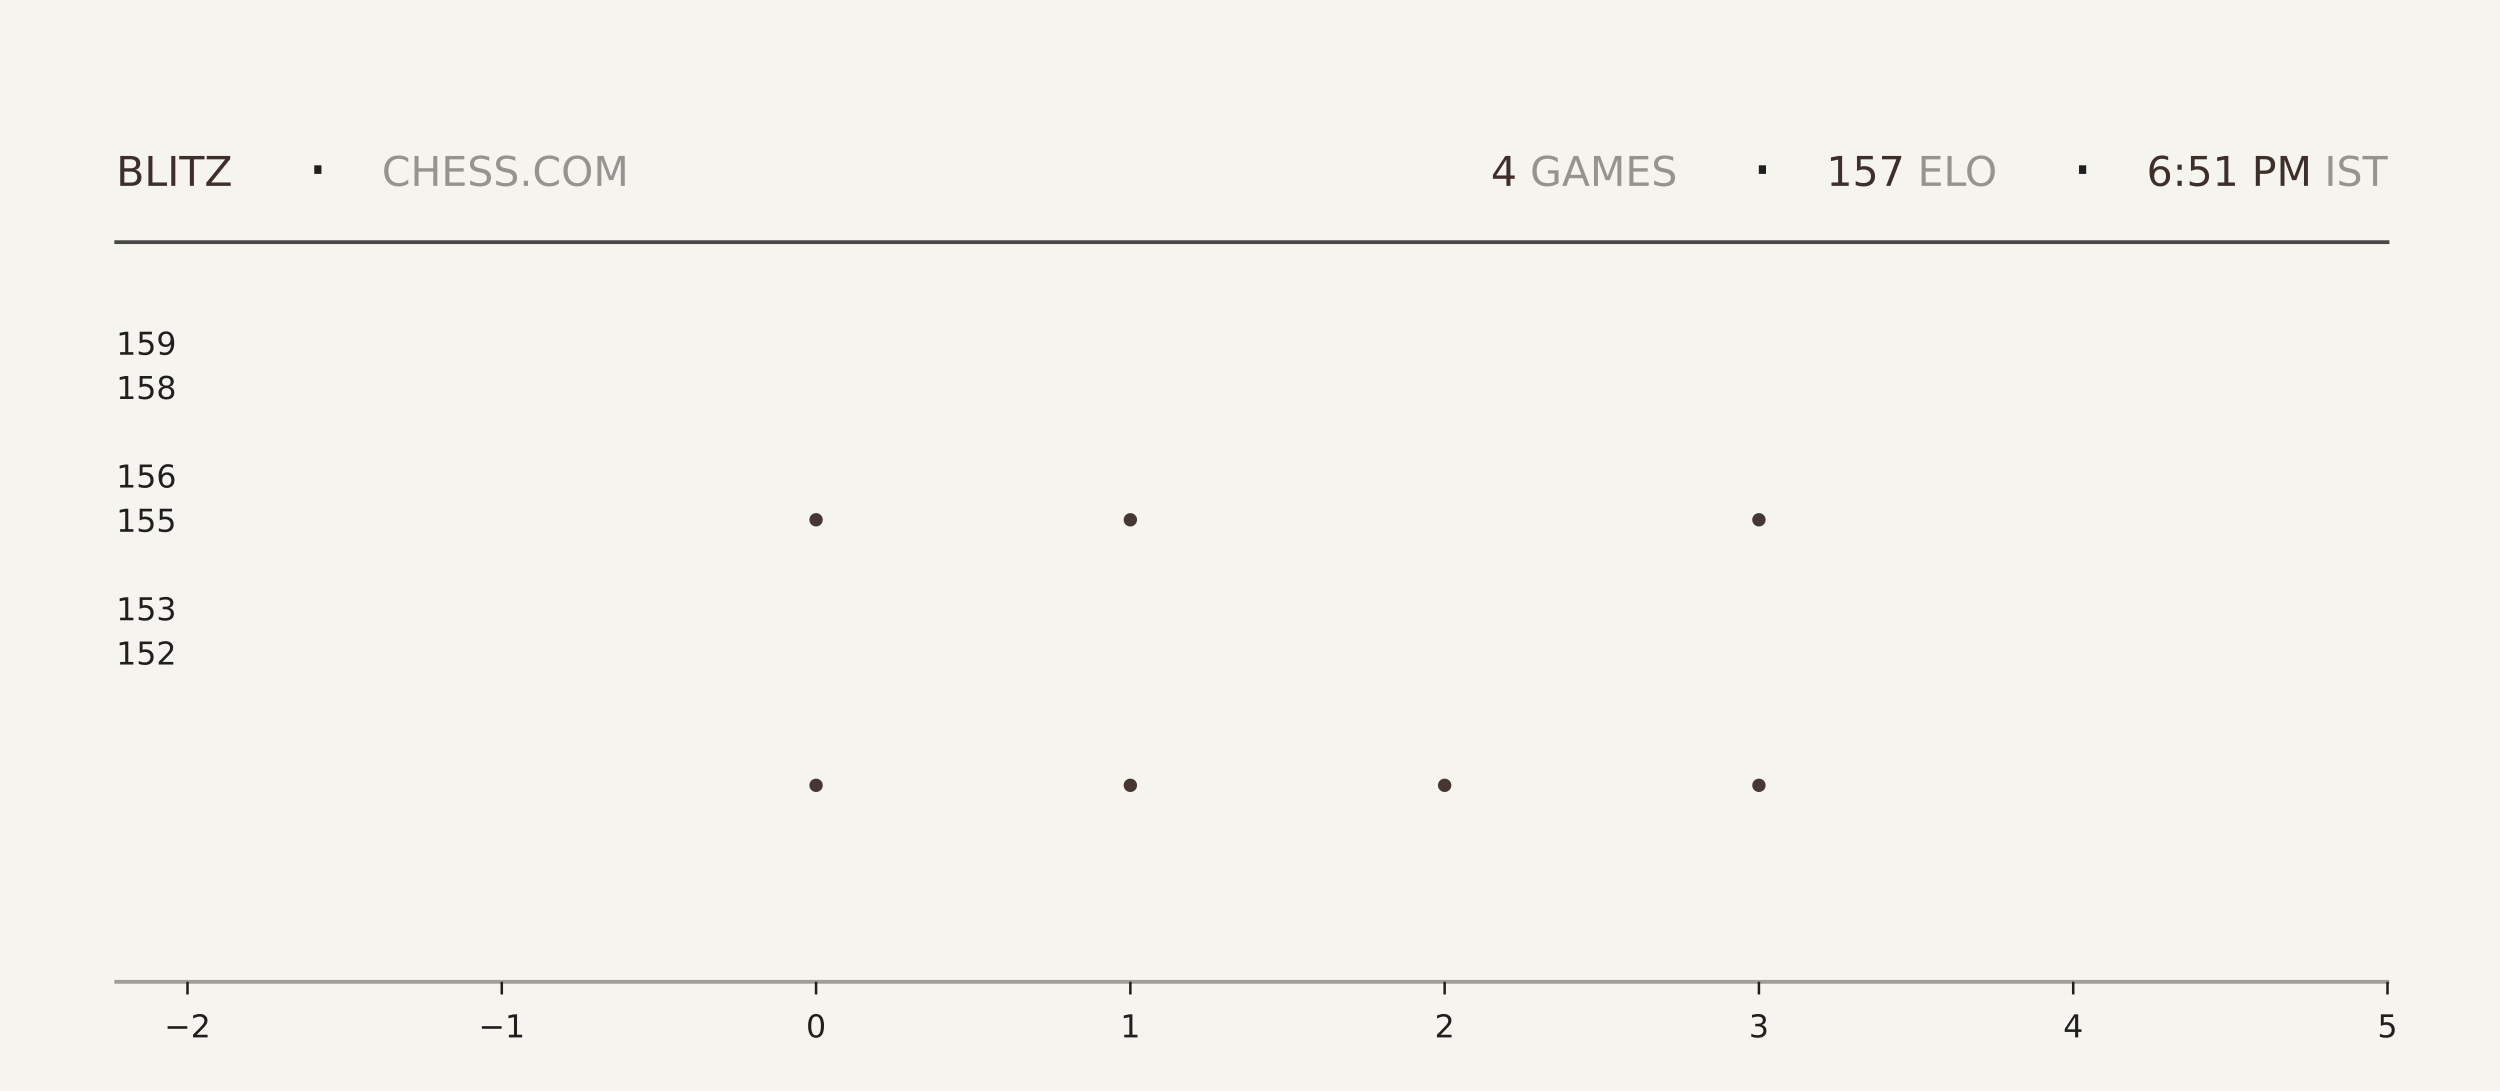
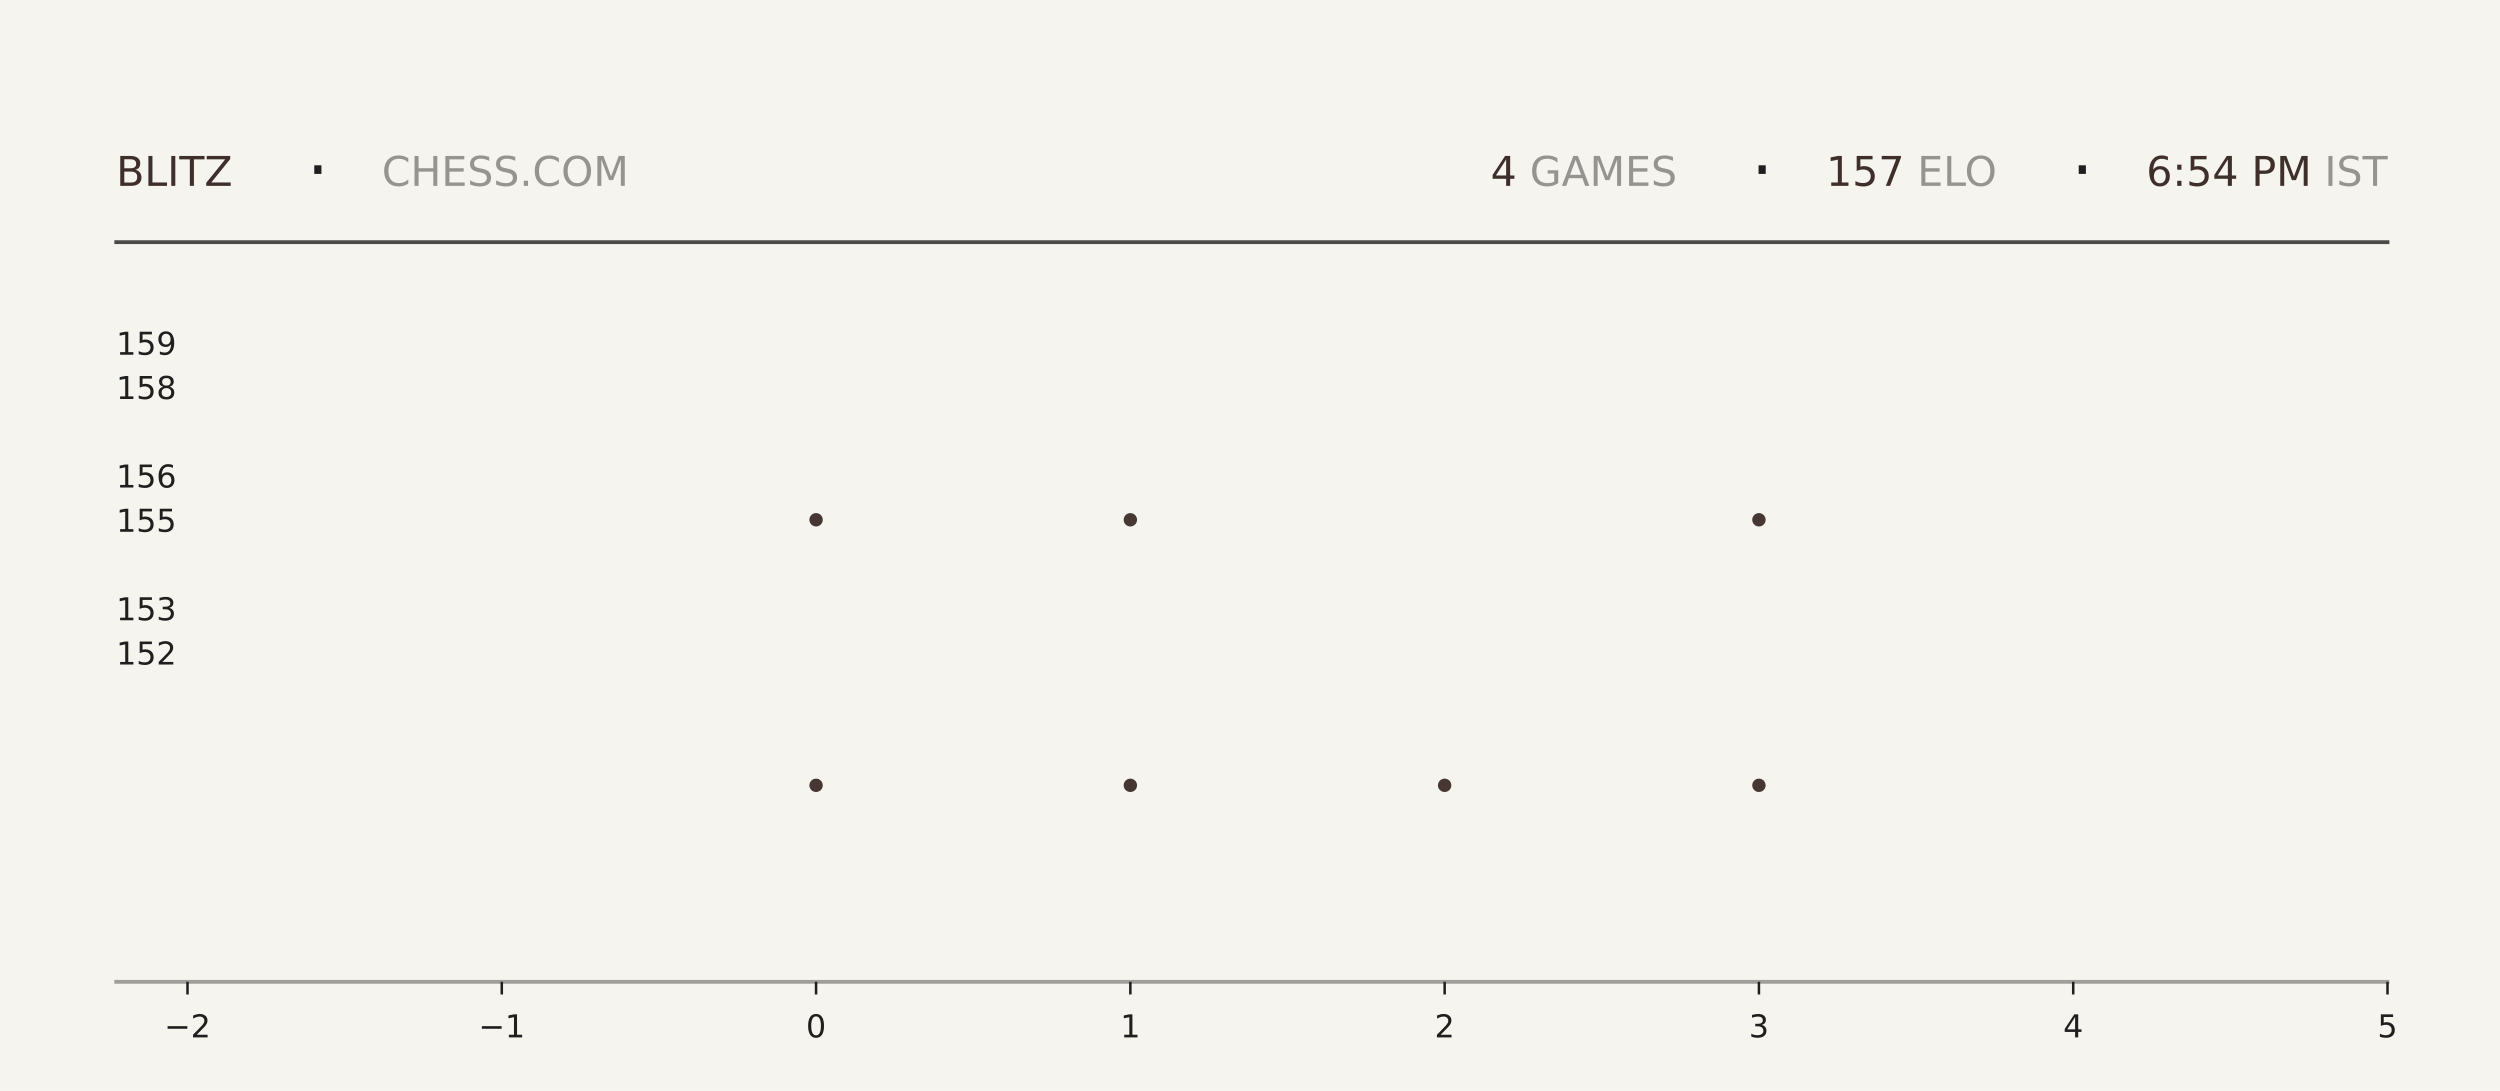
<svg xmlns="http://www.w3.org/2000/svg" xmlns:xlink="http://www.w3.org/1999/xlink" width="792pt" height="345.6pt" viewBox="0 0 792 345.6" version="1.1">
  <defs>
    <style type="text/css">*{stroke-linejoin: round; stroke-linecap: butt}</style>
  </defs>
  <g id="figure_1">
    <g id="patch_1">
      <path d="M 0 345.6  L 792 345.6  L 792 0  L 0 0  z " style="fill: #f6f4ef" />
    </g>
    <g id="axes_1">
      <g id="patch_2">
        <path d="M 59.4 311.04  L 756.36 311.04  L 756.36 103.68  L 59.4 103.68  z " style="fill: #f6f4ef" />
      </g>
      <g id="PathCollection_1">
        <defs>
-           <path id="maa43e33f2c" d="M 0 2.121  C 0.563 2.121 1.102 1.898 1.5 1.5  C 1.898 1.102 2.121 0.563 2.121 0  C 2.121 -0.563 1.898 -1.102 1.5 -1.5  C 1.102 -1.898 0.563 -2.121 0 -2.121  C -0.563 -2.121 -1.102 -1.898 -1.5 -1.5  C -1.898 -1.102 -2.121 -0.563 -2.121 0  C -2.121 0.563 -1.898 1.102 -1.5 1.5  C -1.102 1.898 -0.563 2.121 0 2.121  z " />
-         </defs>
-         <g clip-path="url(#pa2b518b57a)">
-           <use xlink:href="#maa43e33f2c" x="258.531" y="248.79" style="fill: #3e2f2a; fill-opacity: 0.95" />
-           <use xlink:href="#maa43e33f2c" x="258.531" y="164.668" style="fill: #3e2f2a; fill-opacity: 0.95" />
+           <path id="m98f46d1e37" d="M 0 2.121  C 0.563 2.121 1.102 1.898 1.5 1.5  C 1.898 1.102 2.121 0.563 2.121 0  C 2.121 -0.563 1.898 -1.102 1.5 -1.5  C 1.102 -1.898 0.563 -2.121 0 -2.121  C -0.563 -2.121 -1.102 -1.898 -1.5 -1.5  C -1.898 -1.102 -2.121 -0.563 -2.121 0  C -2.121 0.563 -1.898 1.102 -1.5 1.5  C -1.102 1.898 -0.563 2.121 0 2.121  z " />
+         </defs>
+         <g clip-path="url(#pec01ba7bc9)">
+           <use xlink:href="#m98f46d1e37" x="258.531" y="248.79" style="fill: #3e2f2a; fill-opacity: 0.95" />
+           <use xlink:href="#m98f46d1e37" x="258.531" y="164.668" style="fill: #3e2f2a; fill-opacity: 0.95" />
        </g>
      </g>
      <g id="PathCollection_2">
-         <g clip-path="url(#pa2b518b57a)">
-           <use xlink:href="#maa43e33f2c" x="358.097" y="248.79" style="fill: #3e2f2a; fill-opacity: 0.95" />
-           <use xlink:href="#maa43e33f2c" x="358.097" y="164.668" style="fill: #3e2f2a; fill-opacity: 0.95" />
-           <use xlink:href="#maa43e33f2c" x="358.097" y="80.547" style="fill: #3e2f2a; fill-opacity: 0.95" />
+         <g clip-path="url(#pec01ba7bc9)">
+           <use xlink:href="#m98f46d1e37" x="358.097" y="248.79" style="fill: #3e2f2a; fill-opacity: 0.95" />
+           <use xlink:href="#m98f46d1e37" x="358.097" y="164.668" style="fill: #3e2f2a; fill-opacity: 0.95" />
+           <use xlink:href="#m98f46d1e37" x="358.097" y="80.547" style="fill: #3e2f2a; fill-opacity: 0.95" />
        </g>
      </g>
      <g id="PathCollection_3">
-         <g clip-path="url(#pa2b518b57a)">
-           <use xlink:href="#maa43e33f2c" x="457.663" y="248.79" style="fill: #3e2f2a; fill-opacity: 0.95" />
+         <g clip-path="url(#pec01ba7bc9)">
+           <use xlink:href="#m98f46d1e37" x="457.663" y="248.79" style="fill: #3e2f2a; fill-opacity: 0.95" />
        </g>
      </g>
      <g id="PathCollection_4">
-         <g clip-path="url(#pa2b518b57a)">
-           <use xlink:href="#maa43e33f2c" x="557.229" y="248.79" style="fill: #3e2f2a; fill-opacity: 0.95" />
-           <use xlink:href="#maa43e33f2c" x="557.229" y="164.668" style="fill: #3e2f2a; fill-opacity: 0.95" />
-           <use xlink:href="#maa43e33f2c" x="557.229" y="80.547" style="fill: #3e2f2a; fill-opacity: 0.95" />
+         <g clip-path="url(#pec01ba7bc9)">
+           <use xlink:href="#m98f46d1e37" x="557.229" y="248.79" style="fill: #3e2f2a; fill-opacity: 0.95" />
+           <use xlink:href="#m98f46d1e37" x="557.229" y="164.668" style="fill: #3e2f2a; fill-opacity: 0.95" />
+           <use xlink:href="#m98f46d1e37" x="557.229" y="80.547" style="fill: #3e2f2a; fill-opacity: 0.95" />
        </g>
      </g>
      <g id="matplotlib.axis_1">
        <g id="xtick_1">
          <g id="line2d_1">
            <defs>
-               <path id="mb1d87eb5db" d="M 0 0  L 0 4  " style="stroke: #1f1f1f; stroke-width: 0.8" />
+               <path id="m5b1d090311" d="M 0 0  L 0 4  " style="stroke: #1f1f1f; stroke-width: 0.8" />
            </defs>
            <g>
-               <use xlink:href="#mb1d87eb5db" x="59.4" y="311.04" style="fill: #1f1f1f; stroke: #1f1f1f; stroke-width: 0.8" />
+               <use xlink:href="#m5b1d090311" x="59.4" y="311.04" style="fill: #1f1f1f; stroke: #1f1f1f; stroke-width: 0.8" />
            </g>
          </g>
          <g id="text_1">
            <g style="fill: #1f1f1f" transform="translate(52.02891 328.6384) scale(0.1 -0.1)">
              <defs>
                <path id="DejaVuSans-2212" d="M 678 2272  L 4684 2272  L 4684 1741  L 678 1741  L 678 2272  z " transform="scale(0.015625)" />
                <path id="DejaVuSans-32" d="M 1228 531  L 3431 531  L 3431 0  L 469 0  L 469 531  Q 828 903 1448 1529  Q 2069 2156 2228 2338  Q 2531 2678 2651 2914  Q 2772 3150 2772 3378  Q 2772 3750 2511 3984  Q 2250 4219 1831 4219  Q 1534 4219 1204 4116  Q 875 4013 500 3803  L 500 4441  Q 881 4594 1212 4672  Q 1544 4750 1819 4750  Q 2544 4750 2975 4387  Q 3406 4025 3406 3419  Q 3406 3131 3298 2873  Q 3191 2616 2906 2266  Q 2828 2175 2409 1742  Q 1991 1309 1228 531  z " transform="scale(0.015625)" />
              </defs>
              <use xlink:href="#DejaVuSans-2212" />
              <use xlink:href="#DejaVuSans-32" transform="translate(83.78906 0)" />
            </g>
          </g>
        </g>
        <g id="xtick_2">
          <g id="line2d_2">
            <g>
-               <use xlink:href="#mb1d87eb5db" x="158.966" y="311.04" style="fill: #1f1f1f; stroke: #1f1f1f; stroke-width: 0.8" />
+               <use xlink:href="#m5b1d090311" x="158.966" y="311.04" style="fill: #1f1f1f; stroke: #1f1f1f; stroke-width: 0.8" />
            </g>
          </g>
          <g id="text_2">
            <g style="fill: #1f1f1f" transform="translate(151.5946 328.6384) scale(0.1 -0.1)">
              <defs>
                <path id="DejaVuSans-31" d="M 794 531  L 1825 531  L 1825 4091  L 703 3866  L 703 4441  L 1819 4666  L 2450 4666  L 2450 531  L 3481 531  L 3481 0  L 794 0  L 794 531  z " transform="scale(0.015625)" />
              </defs>
              <use xlink:href="#DejaVuSans-2212" />
              <use xlink:href="#DejaVuSans-31" transform="translate(83.78906 0)" />
            </g>
          </g>
        </g>
        <g id="xtick_3">
          <g id="line2d_3">
            <g>
-               <use xlink:href="#mb1d87eb5db" x="258.531" y="311.04" style="fill: #1f1f1f; stroke: #1f1f1f; stroke-width: 0.8" />
+               <use xlink:href="#m5b1d090311" x="258.531" y="311.04" style="fill: #1f1f1f; stroke: #1f1f1f; stroke-width: 0.8" />
            </g>
          </g>
          <g id="text_3">
            <g style="fill: #1f1f1f" transform="translate(255.3502 328.6384) scale(0.1 -0.1)">
              <defs>
                <path id="DejaVuSans-30" d="M 2034 4250  Q 1547 4250 1301 3770  Q 1056 3291 1056 2328  Q 1056 1369 1301 889  Q 1547 409 2034 409  Q 2525 409 2770 889  Q 3016 1369 3016 2328  Q 3016 3291 2770 3770  Q 2525 4250 2034 4250  z M 2034 4750  Q 2819 4750 3233 4129  Q 3647 3509 3647 2328  Q 3647 1150 3233 529  Q 2819 -91 2034 -91  Q 1250 -91 836 529  Q 422 1150 422 2328  Q 422 3509 836 4129  Q 1250 4750 2034 4750  z " transform="scale(0.015625)" />
              </defs>
              <use xlink:href="#DejaVuSans-30" />
            </g>
          </g>
        </g>
        <g id="xtick_4">
          <g id="line2d_4">
            <g>
-               <use xlink:href="#mb1d87eb5db" x="358.097" y="311.04" style="fill: #1f1f1f; stroke: #1f1f1f; stroke-width: 0.8" />
+               <use xlink:href="#m5b1d090311" x="358.097" y="311.04" style="fill: #1f1f1f; stroke: #1f1f1f; stroke-width: 0.8" />
            </g>
          </g>
          <g id="text_4">
            <g style="fill: #1f1f1f" transform="translate(354.9159 328.6384) scale(0.1 -0.1)">
              <use xlink:href="#DejaVuSans-31" />
            </g>
          </g>
        </g>
        <g id="xtick_5">
          <g id="line2d_5">
            <g>
-               <use xlink:href="#mb1d87eb5db" x="457.663" y="311.04" style="fill: #1f1f1f; stroke: #1f1f1f; stroke-width: 0.8" />
+               <use xlink:href="#m5b1d090311" x="457.663" y="311.04" style="fill: #1f1f1f; stroke: #1f1f1f; stroke-width: 0.8" />
            </g>
          </g>
          <g id="text_5">
            <g style="fill: #1f1f1f" transform="translate(454.4816 328.6384) scale(0.1 -0.1)">
              <use xlink:href="#DejaVuSans-32" />
            </g>
          </g>
        </g>
        <g id="xtick_6">
          <g id="line2d_6">
            <g>
-               <use xlink:href="#mb1d87eb5db" x="557.229" y="311.04" style="fill: #1f1f1f; stroke: #1f1f1f; stroke-width: 0.8" />
+               <use xlink:href="#m5b1d090311" x="557.229" y="311.04" style="fill: #1f1f1f; stroke: #1f1f1f; stroke-width: 0.8" />
            </g>
          </g>
          <g id="text_6">
            <g style="fill: #1f1f1f" transform="translate(554.0473 328.6384) scale(0.1 -0.1)">
              <defs>
                <path id="DejaVuSans-33" d="M 2597 2516  Q 3050 2419 3304 2112  Q 3559 1806 3559 1356  Q 3559 666 3084 287  Q 2609 -91 1734 -91  Q 1441 -91 1130 -33  Q 819 25 488 141  L 488 750  Q 750 597 1062 519  Q 1375 441 1716 441  Q 2309 441 2620 675  Q 2931 909 2931 1356  Q 2931 1769 2642 2001  Q 2353 2234 1838 2234  L 1294 2234  L 1294 2753  L 1863 2753  Q 2328 2753 2575 2939  Q 2822 3125 2822 3475  Q 2822 3834 2567 4026  Q 2313 4219 1838 4219  Q 1578 4219 1281 4162  Q 984 4106 628 3988  L 628 4550  Q 988 4650 1302 4700  Q 1616 4750 1894 4750  Q 2613 4750 3031 4423  Q 3450 4097 3450 3541  Q 3450 3153 3228 2886  Q 3006 2619 2597 2516  z " transform="scale(0.015625)" />
              </defs>
              <use xlink:href="#DejaVuSans-33" />
            </g>
          </g>
        </g>
        <g id="xtick_7">
          <g id="line2d_7">
            <g>
-               <use xlink:href="#mb1d87eb5db" x="656.794" y="311.04" style="fill: #1f1f1f; stroke: #1f1f1f; stroke-width: 0.8" />
+               <use xlink:href="#m5b1d090311" x="656.794" y="311.04" style="fill: #1f1f1f; stroke: #1f1f1f; stroke-width: 0.8" />
            </g>
          </g>
          <g id="text_7">
            <g style="fill: #1f1f1f" transform="translate(653.613 328.6384) scale(0.1 -0.1)">
              <defs>
                <path id="DejaVuSans-34" d="M 2419 4116  L 825 1625  L 2419 1625  L 2419 4116  z M 2253 4666  L 3047 4666  L 3047 1625  L 3713 1625  L 3713 1100  L 3047 1100  L 3047 0  L 2419 0  L 2419 1100  L 313 1100  L 313 1709  L 2253 4666  z " transform="scale(0.015625)" />
              </defs>
              <use xlink:href="#DejaVuSans-34" />
            </g>
          </g>
        </g>
        <g id="xtick_8">
          <g id="line2d_8">
            <g>
-               <use xlink:href="#mb1d87eb5db" x="756.36" y="311.04" style="fill: #1f1f1f; stroke: #1f1f1f; stroke-width: 0.8" />
+               <use xlink:href="#m5b1d090311" x="756.36" y="311.04" style="fill: #1f1f1f; stroke: #1f1f1f; stroke-width: 0.8" />
            </g>
          </g>
          <g id="text_8">
            <g style="fill: #1f1f1f" transform="translate(753.1788 328.6384) scale(0.1 -0.1)">
              <defs>
                <path id="DejaVuSans-35" d="M 691 4666  L 3169 4666  L 3169 4134  L 1269 4134  L 1269 2991  Q 1406 3038 1543 3061  Q 1681 3084 1819 3084  Q 2600 3084 3056 2656  Q 3513 2228 3513 1497  Q 3513 744 3044 326  Q 2575 -91 1722 -91  Q 1428 -91 1123 -41  Q 819 9 494 109  L 494 744  Q 775 591 1075 516  Q 1375 441 1709 441  Q 2250 441 2565 725  Q 2881 1009 2881 1497  Q 2881 1984 2565 2268  Q 2250 2553 1709 2553  Q 1456 2553 1204 2497  Q 953 2441 691 2322  L 691 4666  z " transform="scale(0.015625)" />
              </defs>
              <use xlink:href="#DejaVuSans-35" />
            </g>
          </g>
        </g>
      </g>
      <g id="matplotlib.axis_2">
        <g id="ytick_1">
          <g id="line2d_9" />
          <g id="text_9">
            <g style="fill: #1f1f1f" transform="translate(36.8125 210.5283) scale(0.1 -0.1)">
              <use xlink:href="#DejaVuSans-31" />
              <use xlink:href="#DejaVuSans-35" transform="translate(63.62305 0)" />
              <use xlink:href="#DejaVuSans-32" transform="translate(127.2461 0)" />
            </g>
          </g>
        </g>
        <g id="ytick_2">
          <g id="line2d_10" />
          <g id="text_10">
            <g style="fill: #1f1f1f" transform="translate(36.8125 196.508) scale(0.1 -0.1)">
              <use xlink:href="#DejaVuSans-31" />
              <use xlink:href="#DejaVuSans-35" transform="translate(63.62305 0)" />
              <use xlink:href="#DejaVuSans-33" transform="translate(127.2461 0)" />
            </g>
          </g>
        </g>
        <g id="ytick_3">
          <g id="line2d_11" />
          <g id="text_11">
            <g style="fill: #1f1f1f" transform="translate(36.8125 168.4675) scale(0.1 -0.1)">
              <use xlink:href="#DejaVuSans-31" />
              <use xlink:href="#DejaVuSans-35" transform="translate(63.62305 0)" />
              <use xlink:href="#DejaVuSans-35" transform="translate(127.2461 0)" />
            </g>
          </g>
        </g>
        <g id="ytick_4">
          <g id="line2d_12" />
          <g id="text_12">
            <g style="fill: #1f1f1f" transform="translate(36.8125 154.4472) scale(0.1 -0.1)">
              <defs>
                <path id="DejaVuSans-36" d="M 2113 2584  Q 1688 2584 1439 2293  Q 1191 2003 1191 1497  Q 1191 994 1439 701  Q 1688 409 2113 409  Q 2538 409 2786 701  Q 3034 994 3034 1497  Q 3034 2003 2786 2293  Q 2538 2584 2113 2584  z M 3366 4563  L 3366 3988  Q 3128 4100 2886 4159  Q 2644 4219 2406 4219  Q 1781 4219 1451 3797  Q 1122 3375 1075 2522  Q 1259 2794 1537 2939  Q 1816 3084 2150 3084  Q 2853 3084 3261 2657  Q 3669 2231 3669 1497  Q 3669 778 3244 343  Q 2819 -91 2113 -91  Q 1303 -91 875 529  Q 447 1150 447 2328  Q 447 3434 972 4092  Q 1497 4750 2381 4750  Q 2619 4750 2861 4703  Q 3103 4656 3366 4563  z " transform="scale(0.015625)" />
              </defs>
              <use xlink:href="#DejaVuSans-31" />
              <use xlink:href="#DejaVuSans-35" transform="translate(63.62305 0)" />
              <use xlink:href="#DejaVuSans-36" transform="translate(127.2461 0)" />
            </g>
          </g>
        </g>
        <g id="ytick_5">
          <g id="line2d_13" />
          <g id="text_13">
            <g style="fill: #1f1f1f" transform="translate(36.8125 126.4066) scale(0.1 -0.1)">
              <defs>
                <path id="DejaVuSans-38" d="M 2034 2216  Q 1584 2216 1326 1975  Q 1069 1734 1069 1313  Q 1069 891 1326 650  Q 1584 409 2034 409  Q 2484 409 2743 651  Q 3003 894 3003 1313  Q 3003 1734 2745 1975  Q 2488 2216 2034 2216  z M 1403 2484  Q 997 2584 770 2862  Q 544 3141 544 3541  Q 544 4100 942 4425  Q 1341 4750 2034 4750  Q 2731 4750 3128 4425  Q 3525 4100 3525 3541  Q 3525 3141 3298 2862  Q 3072 2584 2669 2484  Q 3125 2378 3379 2068  Q 3634 1759 3634 1313  Q 3634 634 3220 271  Q 2806 -91 2034 -91  Q 1263 -91 848 271  Q 434 634 434 1313  Q 434 1759 690 2068  Q 947 2378 1403 2484  z M 1172 3481  Q 1172 3119 1398 2916  Q 1625 2713 2034 2713  Q 2441 2713 2670 2916  Q 2900 3119 2900 3481  Q 2900 3844 2670 4047  Q 2441 4250 2034 4250  Q 1625 4250 1398 4047  Q 1172 3844 1172 3481  z " transform="scale(0.015625)" />
              </defs>
              <use xlink:href="#DejaVuSans-31" />
              <use xlink:href="#DejaVuSans-35" transform="translate(63.62305 0)" />
              <use xlink:href="#DejaVuSans-38" transform="translate(127.2461 0)" />
            </g>
          </g>
        </g>
        <g id="ytick_6">
          <g id="line2d_14" />
          <g id="text_14">
            <g style="fill: #1f1f1f" transform="translate(36.8125 112.3863) scale(0.1 -0.1)">
              <defs>
                <path id="DejaVuSans-39" d="M 703 97  L 703 672  Q 941 559 1184 500  Q 1428 441 1663 441  Q 2288 441 2617 861  Q 2947 1281 2994 2138  Q 2813 1869 2534 1725  Q 2256 1581 1919 1581  Q 1219 1581 811 2004  Q 403 2428 403 3163  Q 403 3881 828 4315  Q 1253 4750 1959 4750  Q 2769 4750 3195 4129  Q 3622 3509 3622 2328  Q 3622 1225 3098 567  Q 2575 -91 1691 -91  Q 1453 -91 1209 -44  Q 966 3 703 97  z M 1959 2075  Q 2384 2075 2632 2365  Q 2881 2656 2881 3163  Q 2881 3666 2632 3958  Q 2384 4250 1959 4250  Q 1534 4250 1286 3958  Q 1038 3666 1038 3163  Q 1038 2656 1286 2365  Q 1534 2075 1959 2075  z " transform="scale(0.015625)" />
              </defs>
              <use xlink:href="#DejaVuSans-31" />
              <use xlink:href="#DejaVuSans-35" transform="translate(63.62305 0)" />
              <use xlink:href="#DejaVuSans-39" transform="translate(127.2461 0)" />
            </g>
          </g>
        </g>
      </g>
    </g>
    <g id="line2d_15">
      <path d="M 36.82 76.723  L 756.36 76.723  " style="fill: none; stroke: #1f1f1f; stroke-opacity: 0.8; stroke-width: 1.2; stroke-linecap: square" />
    </g>
    <g id="line2d_16">
      <path d="M 36.82 311.04  L 756.36 311.04  " style="fill: none; stroke: #1f1f1f; stroke-opacity: 0.4; stroke-width: 1.2; stroke-linecap: square" />
    </g>
    <g id="text_15">
      <g style="fill: #3e2f2a" transform="translate(36.82 58.88319) scale(0.13 -0.13)">
        <defs>
          <path id="DejaVuSans-42" d="M 1259 2228  L 1259 519  L 2272 519  Q 2781 519 3026 730  Q 3272 941 3272 1375  Q 3272 1813 3026 2020  Q 2781 2228 2272 2228  L 1259 2228  z M 1259 4147  L 1259 2741  L 2194 2741  Q 2656 2741 2882 2914  Q 3109 3088 3109 3444  Q 3109 3797 2882 3972  Q 2656 4147 2194 4147  L 1259 4147  z M 628 4666  L 2241 4666  Q 2963 4666 3353 4366  Q 3744 4066 3744 3513  Q 3744 3084 3544 2831  Q 3344 2578 2956 2516  Q 3422 2416 3680 2098  Q 3938 1781 3938 1306  Q 3938 681 3513 340  Q 3088 0 2303 0  L 628 0  L 628 4666  z " transform="scale(0.015625)" />
          <path id="DejaVuSans-4c" d="M 628 4666  L 1259 4666  L 1259 531  L 3531 531  L 3531 0  L 628 0  L 628 4666  z " transform="scale(0.015625)" />
          <path id="DejaVuSans-49" d="M 628 4666  L 1259 4666  L 1259 0  L 628 0  L 628 4666  z " transform="scale(0.015625)" />
          <path id="DejaVuSans-54" d="M -19 4666  L 3928 4666  L 3928 4134  L 2272 4134  L 2272 0  L 1638 0  L 1638 4134  L -19 4134  L -19 4666  z " transform="scale(0.015625)" />
          <path id="DejaVuSans-5a" d="M 359 4666  L 4025 4666  L 4025 4184  L 1075 531  L 4097 531  L 4097 0  L 288 0  L 288 481  L 3238 4134  L 359 4134  L 359 4666  z " transform="scale(0.015625)" />
        </defs>
        <use xlink:href="#DejaVuSans-42" />
        <use xlink:href="#DejaVuSans-4c" transform="translate(68.60352 0)" />
        <use xlink:href="#DejaVuSans-49" transform="translate(124.3164 0)" />
        <use xlink:href="#DejaVuSans-54" transform="translate(153.8086 0)" />
        <use xlink:href="#DejaVuSans-5a" transform="translate(214.8926 0)" />
      </g>
    </g>
    <g id="text_16">
      <g style="fill: #1f1f1f" transform="translate(97.21 61.36662) scale(0.22 -0.22)">
        <defs>
          <path id="DejaVuSans-b7" d="M 684 2619  L 1344 2619  L 1344 1825  L 684 1825  L 684 2619  z " transform="scale(0.015625)" />
        </defs>
        <use xlink:href="#DejaVuSans-b7" />
      </g>
    </g>
    <g id="text_17">
      <g style="fill: #1f1f1f; opacity: 0.45" transform="translate(120.97 58.88319) scale(0.13 -0.13)">
        <defs>
          <path id="DejaVuSans-43" d="M 4122 4306  L 4122 3641  Q 3803 3938 3442 4084  Q 3081 4231 2675 4231  Q 1875 4231 1450 3742  Q 1025 3253 1025 2328  Q 1025 1406 1450 917  Q 1875 428 2675 428  Q 3081 428 3442 575  Q 3803 722 4122 1019  L 4122 359  Q 3791 134 3420 21  Q 3050 -91 2638 -91  Q 1578 -91 968 557  Q 359 1206 359 2328  Q 359 3453 968 4101  Q 1578 4750 2638 4750  Q 3056 4750 3426 4639  Q 3797 4528 4122 4306  z " transform="scale(0.015625)" />
          <path id="DejaVuSans-48" d="M 628 4666  L 1259 4666  L 1259 2753  L 3553 2753  L 3553 4666  L 4184 4666  L 4184 0  L 3553 0  L 3553 2222  L 1259 2222  L 1259 0  L 628 0  L 628 4666  z " transform="scale(0.015625)" />
          <path id="DejaVuSans-45" d="M 628 4666  L 3578 4666  L 3578 4134  L 1259 4134  L 1259 2753  L 3481 2753  L 3481 2222  L 1259 2222  L 1259 531  L 3634 531  L 3634 0  L 628 0  L 628 4666  z " transform="scale(0.015625)" />
          <path id="DejaVuSans-53" d="M 3425 4513  L 3425 3897  Q 3066 4069 2747 4153  Q 2428 4238 2131 4238  Q 1616 4238 1336 4038  Q 1056 3838 1056 3469  Q 1056 3159 1242 3001  Q 1428 2844 1947 2747  L 2328 2669  Q 3034 2534 3370 2195  Q 3706 1856 3706 1288  Q 3706 609 3251 259  Q 2797 -91 1919 -91  Q 1588 -91 1214 -16  Q 841 59 441 206  L 441 856  Q 825 641 1194 531  Q 1563 422 1919 422  Q 2459 422 2753 634  Q 3047 847 3047 1241  Q 3047 1584 2836 1778  Q 2625 1972 2144 2069  L 1759 2144  Q 1053 2284 737 2584  Q 422 2884 422 3419  Q 422 4038 858 4394  Q 1294 4750 2059 4750  Q 2388 4750 2728 4690  Q 3069 4631 3425 4513  z " transform="scale(0.015625)" />
          <path id="DejaVuSans-2e" d="M 684 794  L 1344 794  L 1344 0  L 684 0  L 684 794  z " transform="scale(0.015625)" />
          <path id="DejaVuSans-4f" d="M 2522 4238  Q 1834 4238 1429 3725  Q 1025 3213 1025 2328  Q 1025 1447 1429 934  Q 1834 422 2522 422  Q 3209 422 3611 934  Q 4013 1447 4013 2328  Q 4013 3213 3611 3725  Q 3209 4238 2522 4238  z M 2522 4750  Q 3503 4750 4090 4092  Q 4678 3434 4678 2328  Q 4678 1225 4090 567  Q 3503 -91 2522 -91  Q 1538 -91 948 565  Q 359 1222 359 2328  Q 359 3434 948 4092  Q 1538 4750 2522 4750  z " transform="scale(0.015625)" />
          <path id="DejaVuSans-4d" d="M 628 4666  L 1569 4666  L 2759 1491  L 3956 4666  L 4897 4666  L 4897 0  L 4281 0  L 4281 4097  L 3078 897  L 2444 897  L 1241 4097  L 1241 0  L 628 0  L 628 4666  z " transform="scale(0.015625)" />
        </defs>
        <use xlink:href="#DejaVuSans-43" />
        <use xlink:href="#DejaVuSans-48" transform="translate(69.82422 0)" />
        <use xlink:href="#DejaVuSans-45" transform="translate(145.0195 0)" />
        <use xlink:href="#DejaVuSans-53" transform="translate(208.2031 0)" />
        <use xlink:href="#DejaVuSans-53" transform="translate(271.6797 0)" />
        <use xlink:href="#DejaVuSans-2e" transform="translate(335.1562 0)" />
        <use xlink:href="#DejaVuSans-43" transform="translate(366.9434 0)" />
        <use xlink:href="#DejaVuSans-4f" transform="translate(436.7676 0)" />
        <use xlink:href="#DejaVuSans-4d" transform="translate(515.4785 0)" />
      </g>
    </g>
    <g id="text_18">
-       <g style="fill: #3e2f2a" transform="translate(472.32 58.88319) scale(0.13 -0.13)">
+       <g style="fill: #3e2f2a" transform="translate(472.23 58.88319) scale(0.13 -0.13)">
        <use xlink:href="#DejaVuSans-34" />
      </g>
    </g>
    <g id="text_19">
-       <g style="fill: #1f1f1f; opacity: 0.45" transform="translate(480.6 58.88319) scale(0.13 -0.13)">
+       <g style="fill: #1f1f1f; opacity: 0.45" transform="translate(480.51 58.88319) scale(0.13 -0.13)">
        <defs>
          <path id="DejaVuSans-20" transform="scale(0.015625)" />
          <path id="DejaVuSans-47" d="M 3809 666  L 3809 1919  L 2778 1919  L 2778 2438  L 4434 2438  L 4434 434  Q 4069 175 3628 42  Q 3188 -91 2688 -91  Q 1594 -91 976 548  Q 359 1188 359 2328  Q 359 3472 976 4111  Q 1594 4750 2688 4750  Q 3144 4750 3555 4637  Q 3966 4525 4313 4306  L 4313 3634  Q 3963 3931 3569 4081  Q 3175 4231 2741 4231  Q 1884 4231 1454 3753  Q 1025 3275 1025 2328  Q 1025 1384 1454 906  Q 1884 428 2741 428  Q 3075 428 3337 486  Q 3600 544 3809 666  z " transform="scale(0.015625)" />
          <path id="DejaVuSans-41" d="M 2188 4044  L 1331 1722  L 3047 1722  L 2188 4044  z M 1831 4666  L 2547 4666  L 4325 0  L 3669 0  L 3244 1197  L 1141 1197  L 716 0  L 50 0  L 1831 4666  z " transform="scale(0.015625)" />
        </defs>
        <use xlink:href="#DejaVuSans-20" />
        <use xlink:href="#DejaVuSans-47" transform="translate(31.78711 0)" />
        <use xlink:href="#DejaVuSans-41" transform="translate(109.2773 0)" />
        <use xlink:href="#DejaVuSans-4d" transform="translate(177.6855 0)" />
        <use xlink:href="#DejaVuSans-45" transform="translate(263.9648 0)" />
        <use xlink:href="#DejaVuSans-53" transform="translate(327.1484 0)" />
      </g>
    </g>
    <g id="text_20">
-       <g style="fill: #1f1f1f" transform="translate(554.85 61.36662) scale(0.22 -0.22)">
+       <g style="fill: #1f1f1f" transform="translate(554.76 61.36662) scale(0.22 -0.22)">
        <use xlink:href="#DejaVuSans-b7" />
      </g>
    </g>
    <g id="text_21">
-       <g style="fill: #3e2f2a" transform="translate(578.61 58.88319) scale(0.13 -0.13)">
+       <g style="fill: #3e2f2a" transform="translate(578.52 58.88319) scale(0.13 -0.13)">
        <defs>
          <path id="DejaVuSans-37" d="M 525 4666  L 3525 4666  L 3525 4397  L 1831 0  L 1172 0  L 2766 4134  L 525 4134  L 525 4666  z " transform="scale(0.015625)" />
        </defs>
        <use xlink:href="#DejaVuSans-31" />
        <use xlink:href="#DejaVuSans-35" transform="translate(63.62305 0)" />
        <use xlink:href="#DejaVuSans-37" transform="translate(127.2461 0)" />
      </g>
    </g>
    <g id="text_22">
-       <g style="fill: #1f1f1f; opacity: 0.45" transform="translate(603.36 58.88319) scale(0.13 -0.13)">
+       <g style="fill: #1f1f1f; opacity: 0.45" transform="translate(603.27 58.88319) scale(0.13 -0.13)">
        <use xlink:href="#DejaVuSans-20" />
        <use xlink:href="#DejaVuSans-45" transform="translate(31.78711 0)" />
        <use xlink:href="#DejaVuSans-4c" transform="translate(94.9707 0)" />
        <use xlink:href="#DejaVuSans-4f" transform="translate(147.0586 0)" />
      </g>
    </g>
    <g id="text_23">
-       <g style="fill: #1f1f1f" transform="translate(656.28 61.36662) scale(0.22 -0.22)">
+       <g style="fill: #1f1f1f" transform="translate(656.19 61.36662) scale(0.22 -0.22)">
        <use xlink:href="#DejaVuSans-b7" />
      </g>
    </g>
    <g id="text_24">
-       <g style="fill: #3e2f2a" transform="translate(680.04 58.88319) scale(0.13 -0.13)">
+       <g style="fill: #3e2f2a" transform="translate(679.95 58.88319) scale(0.13 -0.13)">
        <defs>
          <path id="DejaVuSans-3a" d="M 750 794  L 1409 794  L 1409 0  L 750 0  L 750 794  z M 750 3309  L 1409 3309  L 1409 2516  L 750 2516  L 750 3309  z " transform="scale(0.015625)" />
          <path id="DejaVuSans-50" d="M 1259 4147  L 1259 2394  L 2053 2394  Q 2494 2394 2734 2622  Q 2975 2850 2975 3272  Q 2975 3691 2734 3919  Q 2494 4147 2053 4147  L 1259 4147  z M 628 4666  L 2053 4666  Q 2838 4666 3239 4311  Q 3641 3956 3641 3272  Q 3641 2581 3239 2228  Q 2838 1875 2053 1875  L 1259 1875  L 1259 0  L 628 0  L 628 4666  z " transform="scale(0.015625)" />
        </defs>
        <use xlink:href="#DejaVuSans-36" />
        <use xlink:href="#DejaVuSans-3a" transform="translate(63.62305 0)" />
        <use xlink:href="#DejaVuSans-35" transform="translate(97.31445 0)" />
-         <use xlink:href="#DejaVuSans-31" transform="translate(160.9375 0)" />
+         <use xlink:href="#DejaVuSans-34" transform="translate(160.9375 0)" />
        <use xlink:href="#DejaVuSans-20" transform="translate(224.5605 0)" />
        <use xlink:href="#DejaVuSans-50" transform="translate(256.3477 0)" />
        <use xlink:href="#DejaVuSans-4d" transform="translate(316.6504 0)" />
      </g>
    </g>
    <g id="text_25">
      <g style="fill: #1f1f1f; opacity: 0.45" transform="translate(732.24 58.88319) scale(0.13 -0.13)">
        <use xlink:href="#DejaVuSans-20" />
        <use xlink:href="#DejaVuSans-49" transform="translate(31.78711 0)" />
        <use xlink:href="#DejaVuSans-53" transform="translate(61.2793 0)" />
        <use xlink:href="#DejaVuSans-54" transform="translate(124.7559 0)" />
      </g>
    </g>
  </g>
  <defs>
-     <clipPath id="pa2b518b57a">
+     <clipPath id="pec01ba7bc9">
      <rect x="59.4" y="103.68" width="696.96" height="207.36" />
    </clipPath>
  </defs>
</svg>
